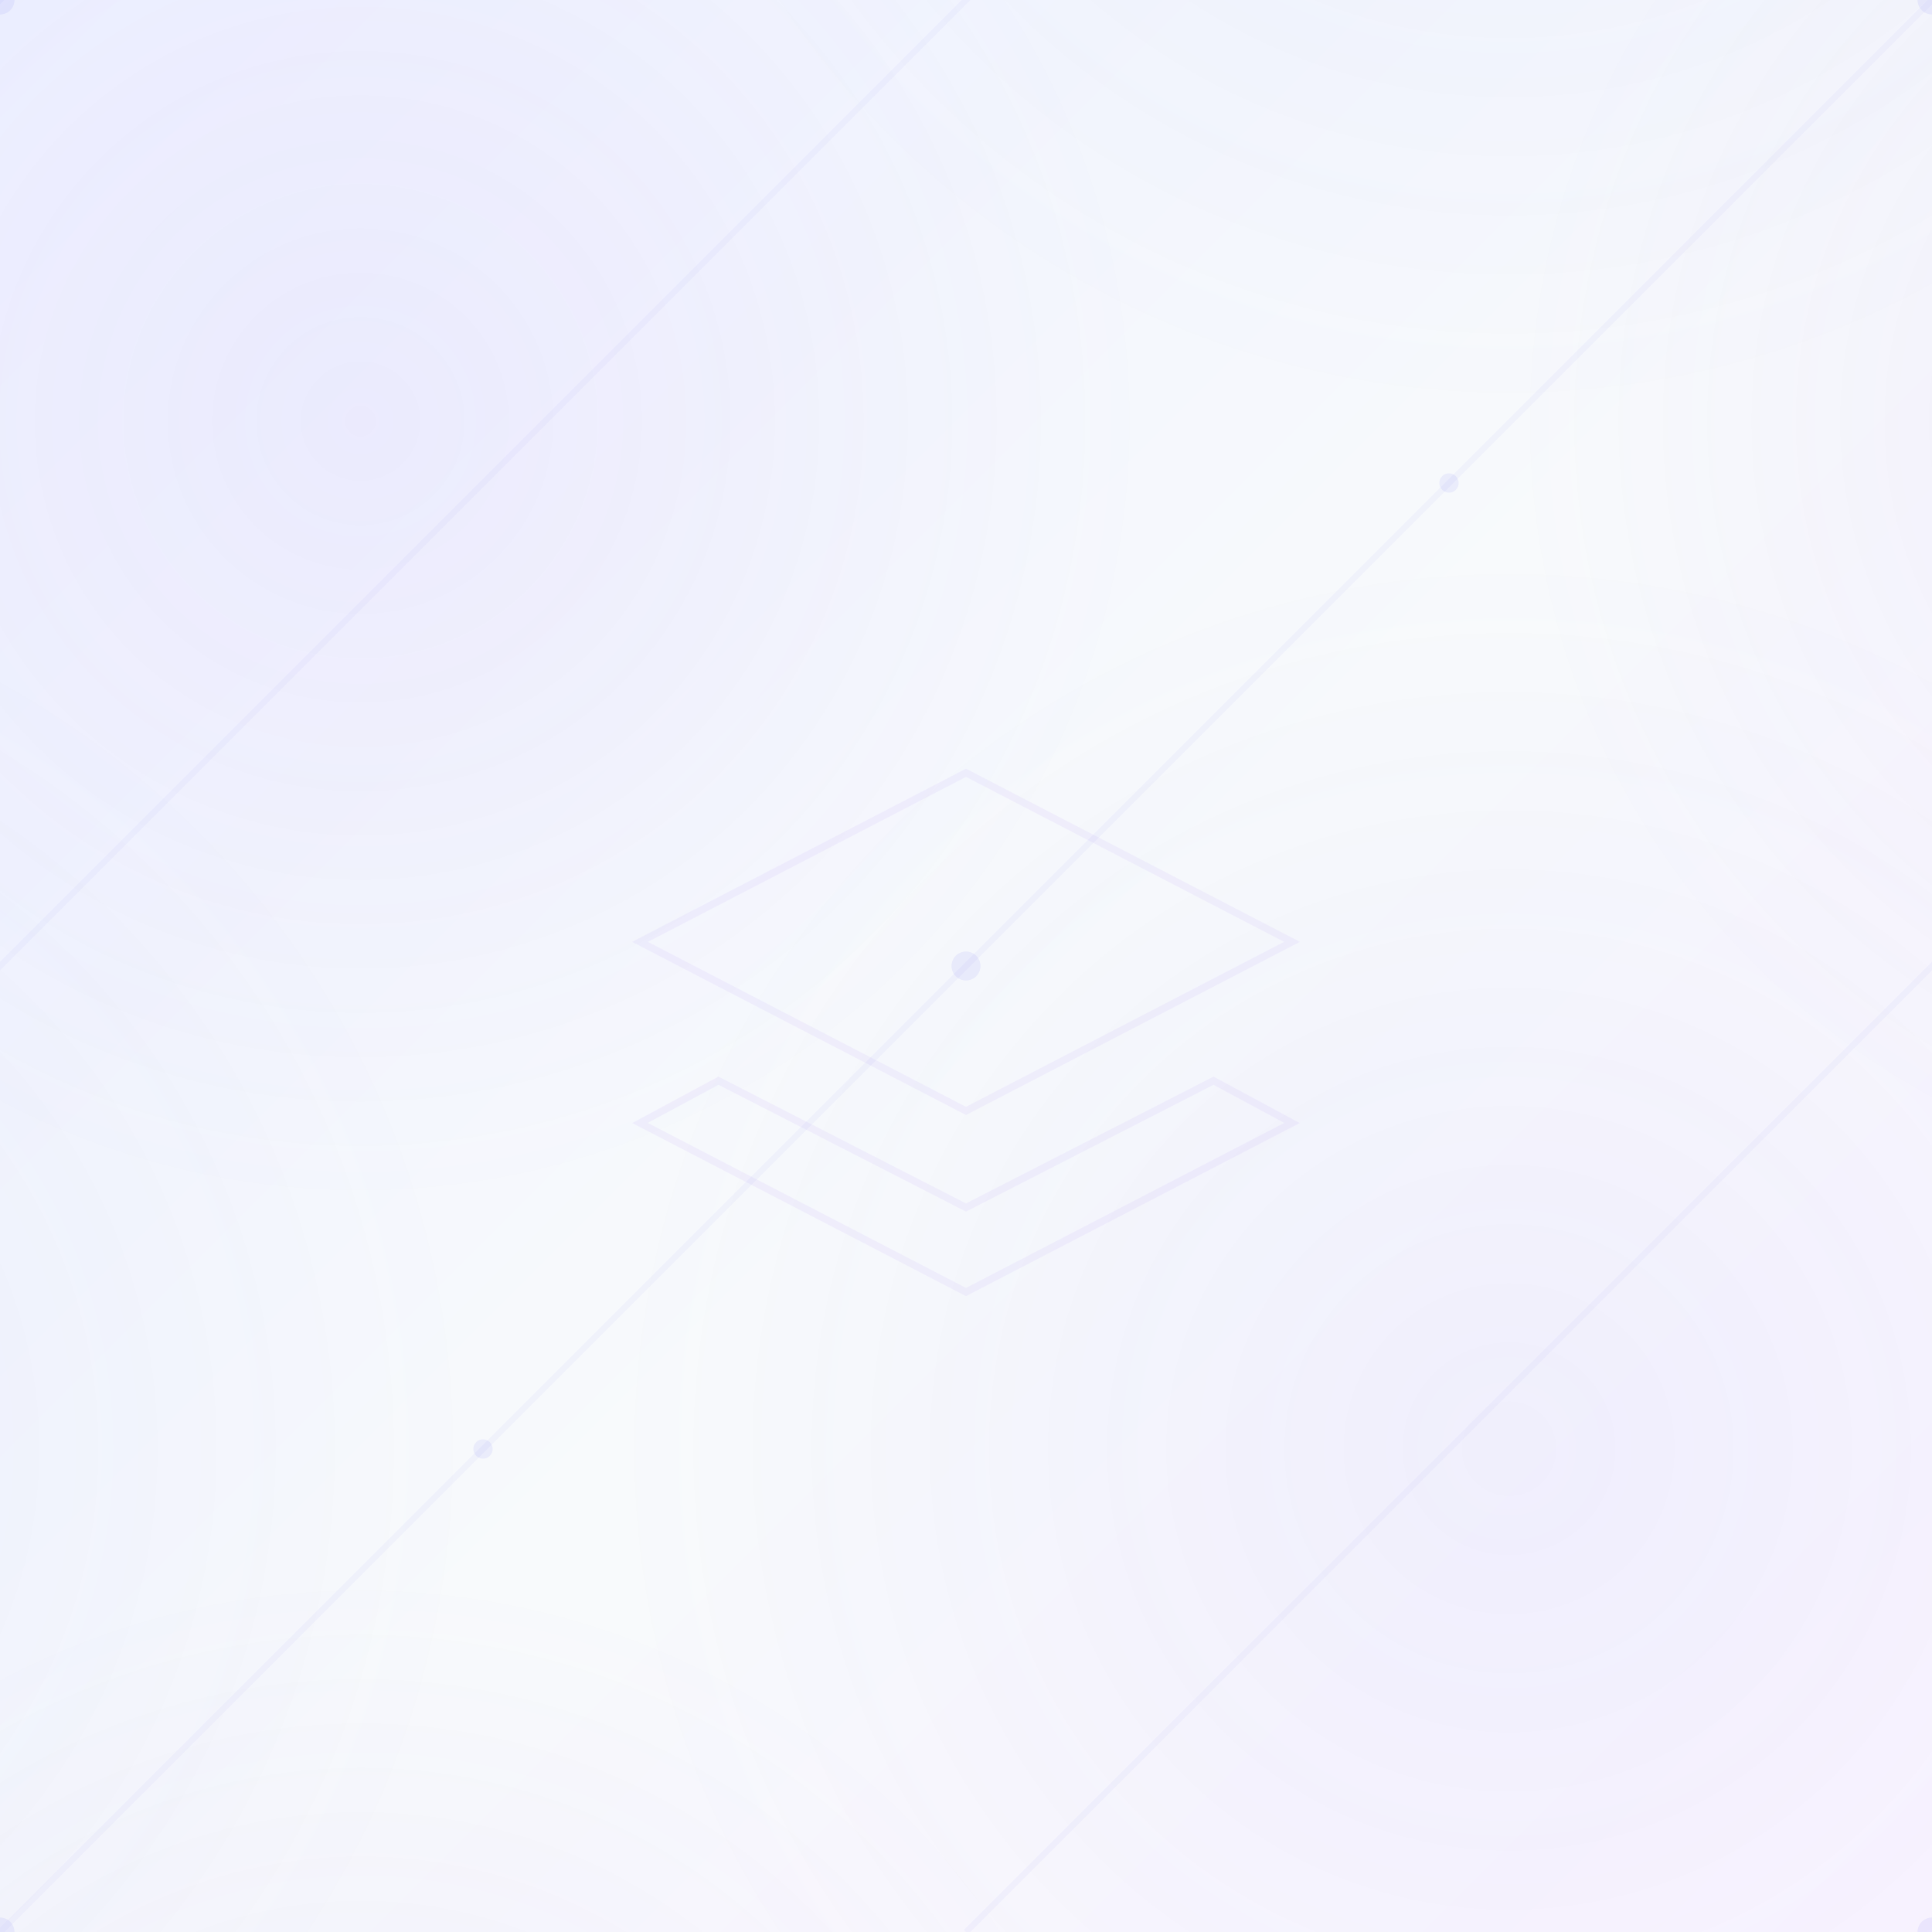
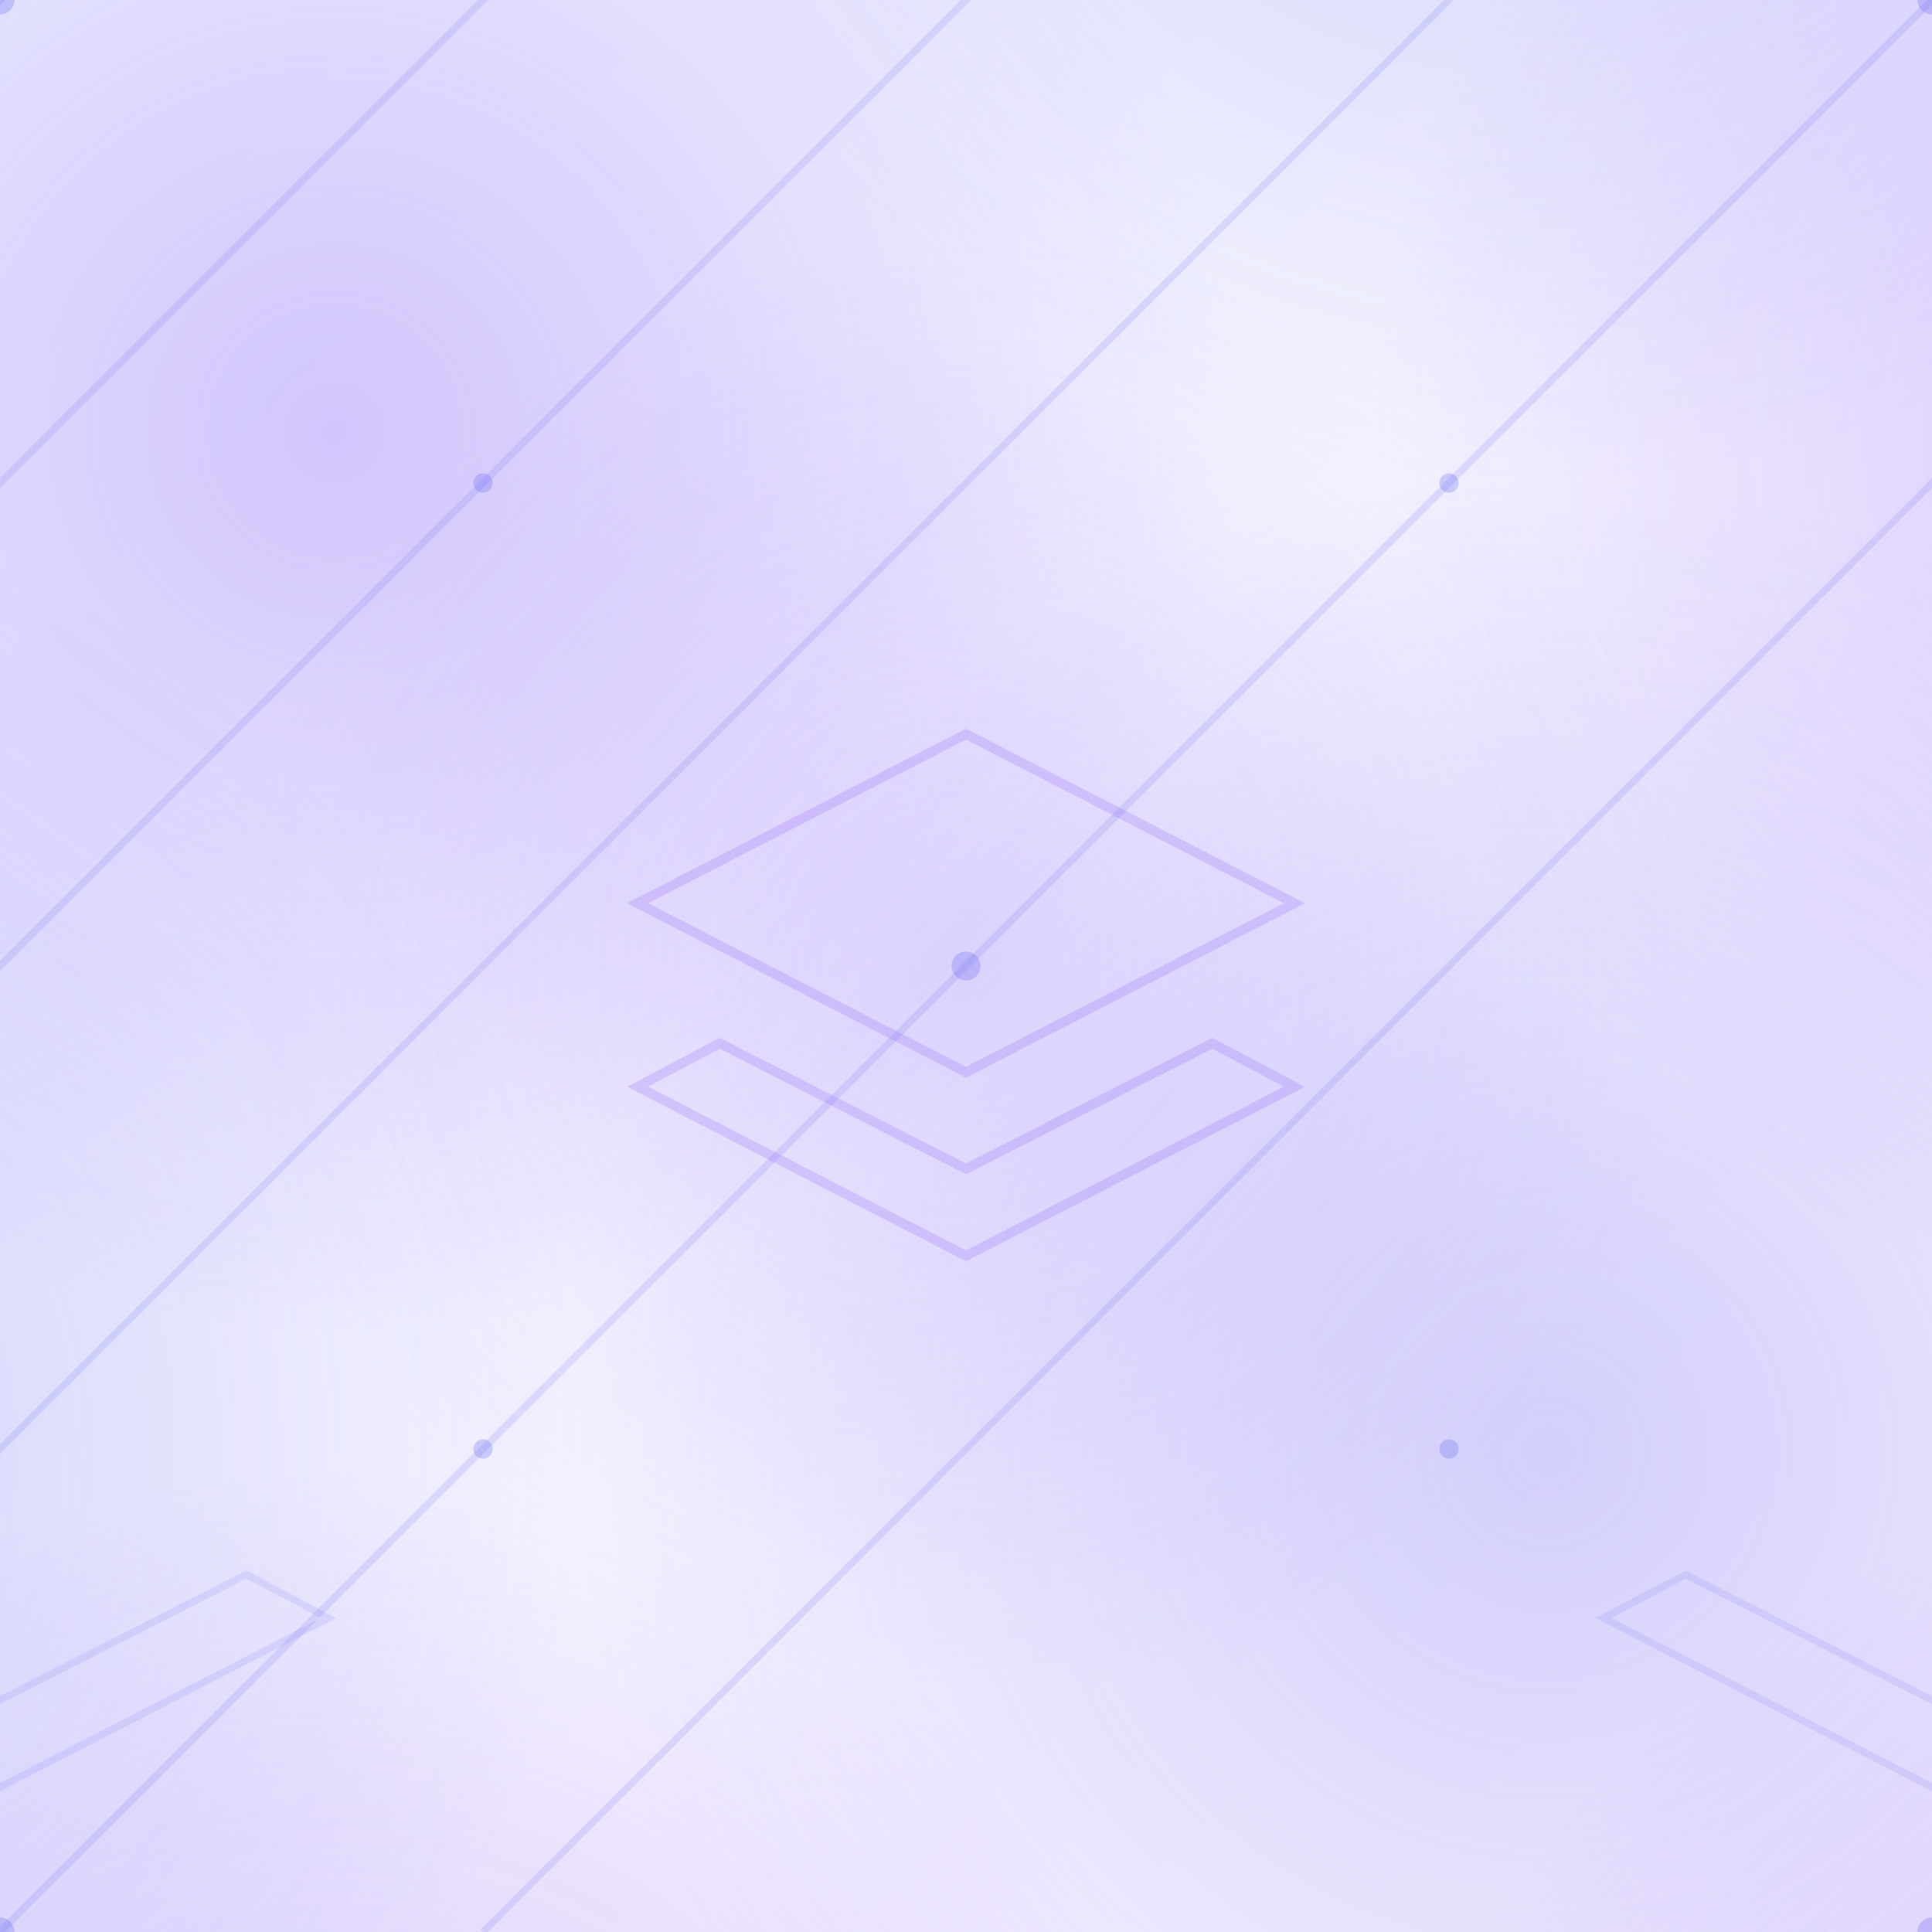
- <svg xmlns="http://www.w3.org/2000/svg" width="320" height="320" viewBox="0 0 320 320">
+ <svg xmlns="http://www.w3.org/2000/svg" width="400" height="400" viewBox="0 0 400 400">
  <defs>
    <linearGradient id="wash" x1="0" y1="0" x2="1" y2="1">
      <stop offset="0" stop-color="#eef2ff" />
-       <stop offset="0.55" stop-color="#f8fafc" />
-       <stop offset="1" stop-color="#faf5ff" />
+       <stop offset="0.5" stop-color="#f5f3ff" />
+       <stop offset="1" stop-color="#fdf4ff" />
    </linearGradient>
-     <radialGradient id="glow" cx="0.5" cy="0.5" r="0.5">
-       <stop offset="0" stop-color="#8b5cf6" stop-opacity="0.07" />
+     <radialGradient id="violet" cx="0.5" cy="0.5" r="0.5">
+       <stop offset="0" stop-color="#8b5cf6" stop-opacity="0.30" />
      <stop offset="1" stop-color="#8b5cf6" stop-opacity="0" />
    </radialGradient>
-     <radialGradient id="glow2" cx="0.5" cy="0.5" r="0.5">
-       <stop offset="0" stop-color="#6366f1" stop-opacity="0.06" />
+     <radialGradient id="indigo" cx="0.5" cy="0.5" r="0.5">
+       <stop offset="0" stop-color="#6366f1" stop-opacity="0.26" />
      <stop offset="1" stop-color="#6366f1" stop-opacity="0" />
    </radialGradient>
+     <radialGradient id="sky" cx="0.5" cy="0.5" r="0.5">
+       <stop offset="0" stop-color="#a78bfa" stop-opacity="0.22" />
+       <stop offset="1" stop-color="#a78bfa" stop-opacity="0" />
+     </radialGradient>
  </defs>
-   <rect width="320" height="320" fill="url(#wash)" />
-   <circle cx="60" cy="70" r="130" fill="url(#glow)" />
-   <circle cx="380" cy="70" r="130" fill="url(#glow)" />
-   <circle cx="60" cy="390" r="130" fill="url(#glow)" />
-   <circle cx="250" cy="240" r="150" fill="url(#glow2)" />
-   <circle cx="-70" cy="240" r="150" fill="url(#glow2)" />
-   <circle cx="250" cy="-80" r="150" fill="url(#glow2)" />
-   <g stroke="#6366f1" stroke-width="1" opacity="0.05">
-     <path d="M-320 320 L320 -320 M-160 320 L480 -320 M0 320 L640 -320              M-320 480 L320 -160 M-320 640 L320 0 M160 320 L800 -320" />
+   <rect width="400" height="400" fill="url(#wash)" />
+   <circle cx="70" cy="90" r="185" fill="url(#violet)" />
+   <circle cx="470" cy="90" r="185" fill="url(#violet)" />
+   <circle cx="70" cy="490" r="185" fill="url(#violet)" />
+   <circle cx="470" cy="490" r="185" fill="url(#violet)" />
+   <circle cx="320" cy="300" r="200" fill="url(#indigo)" />
+   <circle cx="-80" cy="300" r="200" fill="url(#indigo)" />
+   <circle cx="320" cy="-100" r="200" fill="url(#indigo)" />
+   <circle cx="200" cy="200" r="150" fill="url(#sky)" />
+   <g stroke="#6366f1" stroke-width="1.5" opacity="0.16">
+     <path d="M-400 400 L400 -400 M-300 400 L500 -400 M-200 400 L600 -400              M-100 400 L700 -400 M0 400 L800 -400 M100 400 L900 -400              M-400 500 L400 -300 M-400 600 L400 -200 M-400 700 L400 -100              M-400 800 L400 0" />
  </g>
-   <g fill="#6366f1" opacity="0.09">
-     <circle cx="0" cy="0" r="2.4" />
-     <circle cx="320" cy="0" r="2.4" />
-     <circle cx="0" cy="320" r="2.4" />
-     <circle cx="320" cy="320" r="2.4" />
-     <circle cx="160" cy="160" r="2.4" />
-     <circle cx="80" cy="240" r="1.6" />
-     <circle cx="240" cy="80" r="1.6" />
+   <g fill="#6366f1" opacity="0.28">
+     <circle cx="0" cy="0" r="3" />
+     <circle cx="400" cy="0" r="3" />
+     <circle cx="0" cy="400" r="3" />
+     <circle cx="400" cy="400" r="3" />
+     <circle cx="200" cy="200" r="3" />
+     <circle cx="100" cy="300" r="2" />
+     <circle cx="300" cy="100" r="2" />
+     <circle cx="300" cy="300" r="2" />
+     <circle cx="100" cy="100" r="2" />
  </g>
-   <g stroke="#8b5cf6" stroke-width="1.2" fill="none" opacity="0.07">
-     <path d="M160 128 L214 156 L160 184 L106 156 Z" />
-     <path d="M160 200 L201 179 L214 186 L160 214 L106 186 L119 179 Z" />
+   <g stroke="#8b5cf6" stroke-width="2" fill="none" opacity="0.22">
+     <path d="M200 152 L268 187 L200 222 L132 187 Z" />
+     <path d="M200 242 L251 216 L268 225 L200 260 L132 225 L149 216 Z" />
+   </g>
+   <g stroke="#6366f1" stroke-width="1.5" fill="none" opacity="0.14">
+     <path d="M0 352 L51 326 L68 335 L0 370 L-68 335 L-51 326 Z" />
+     <path d="M400 352 L451 326 L468 335 L400 370 L332 335 L349 326 Z" />
  </g>
</svg>
